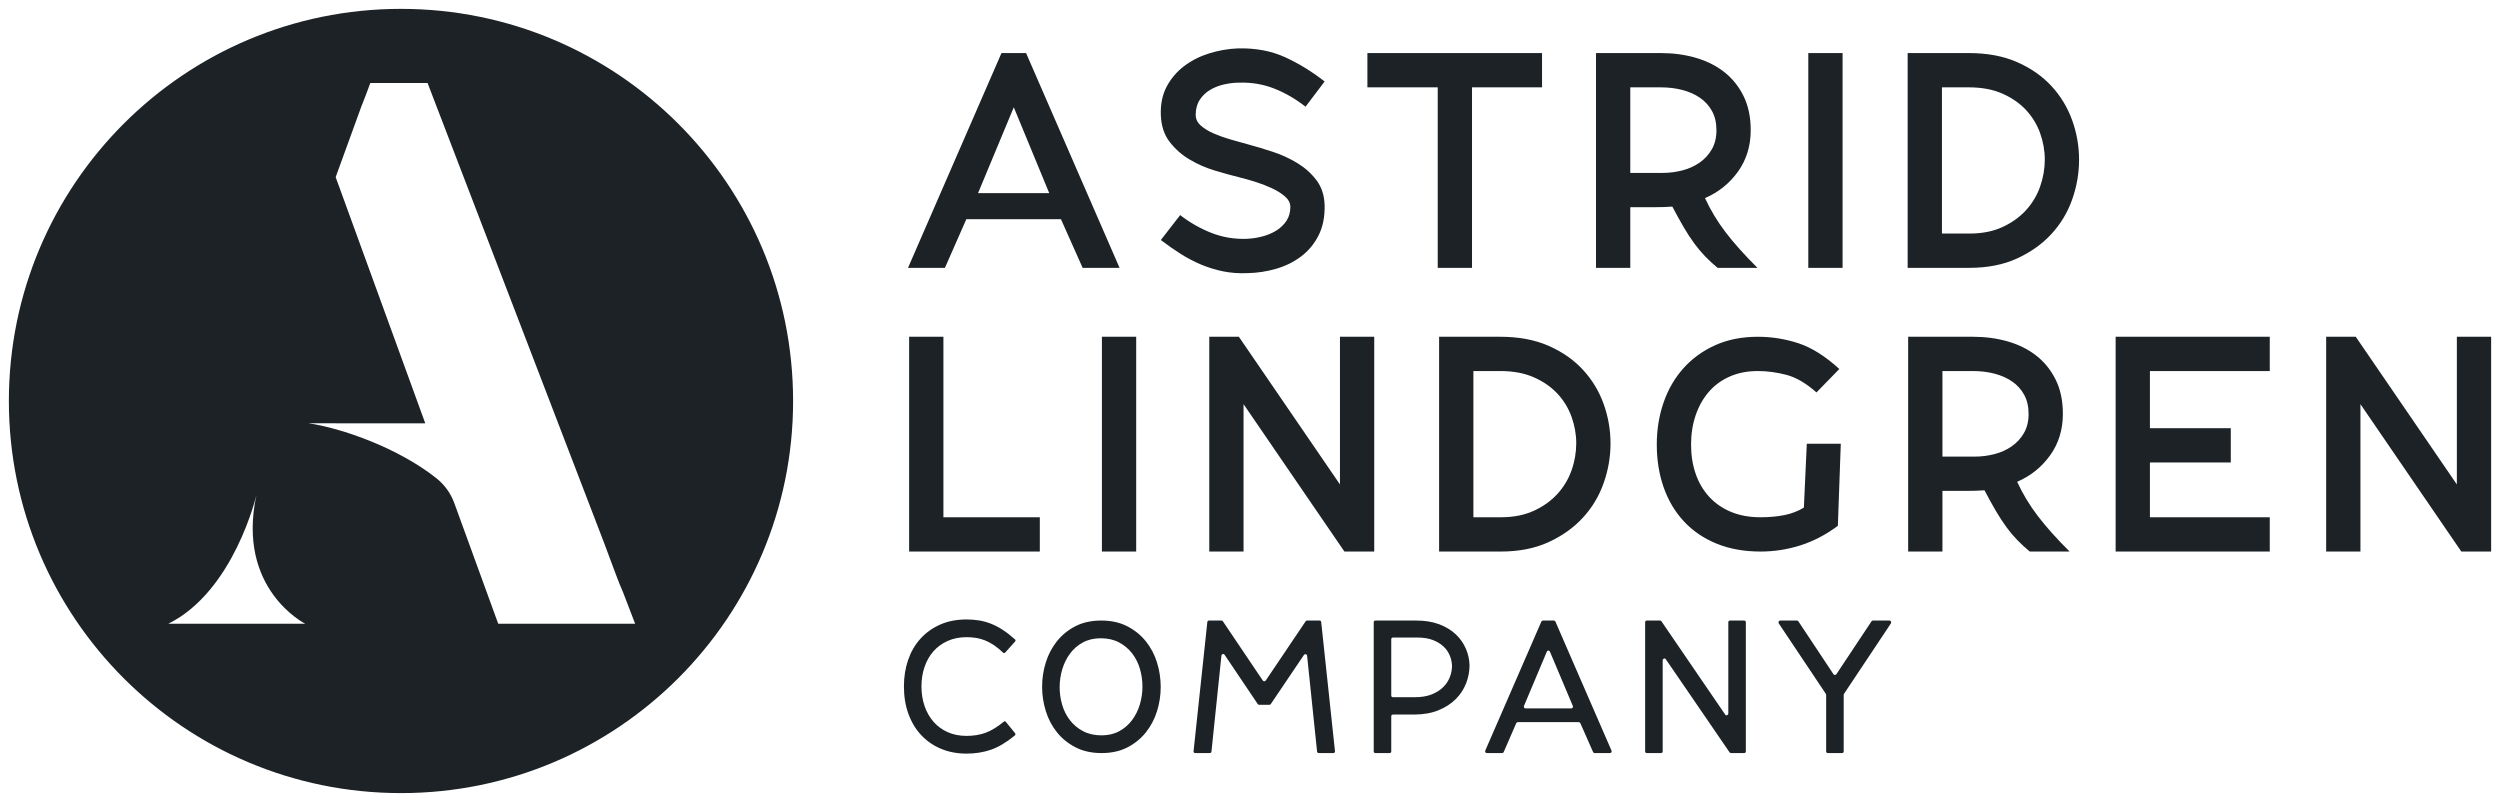
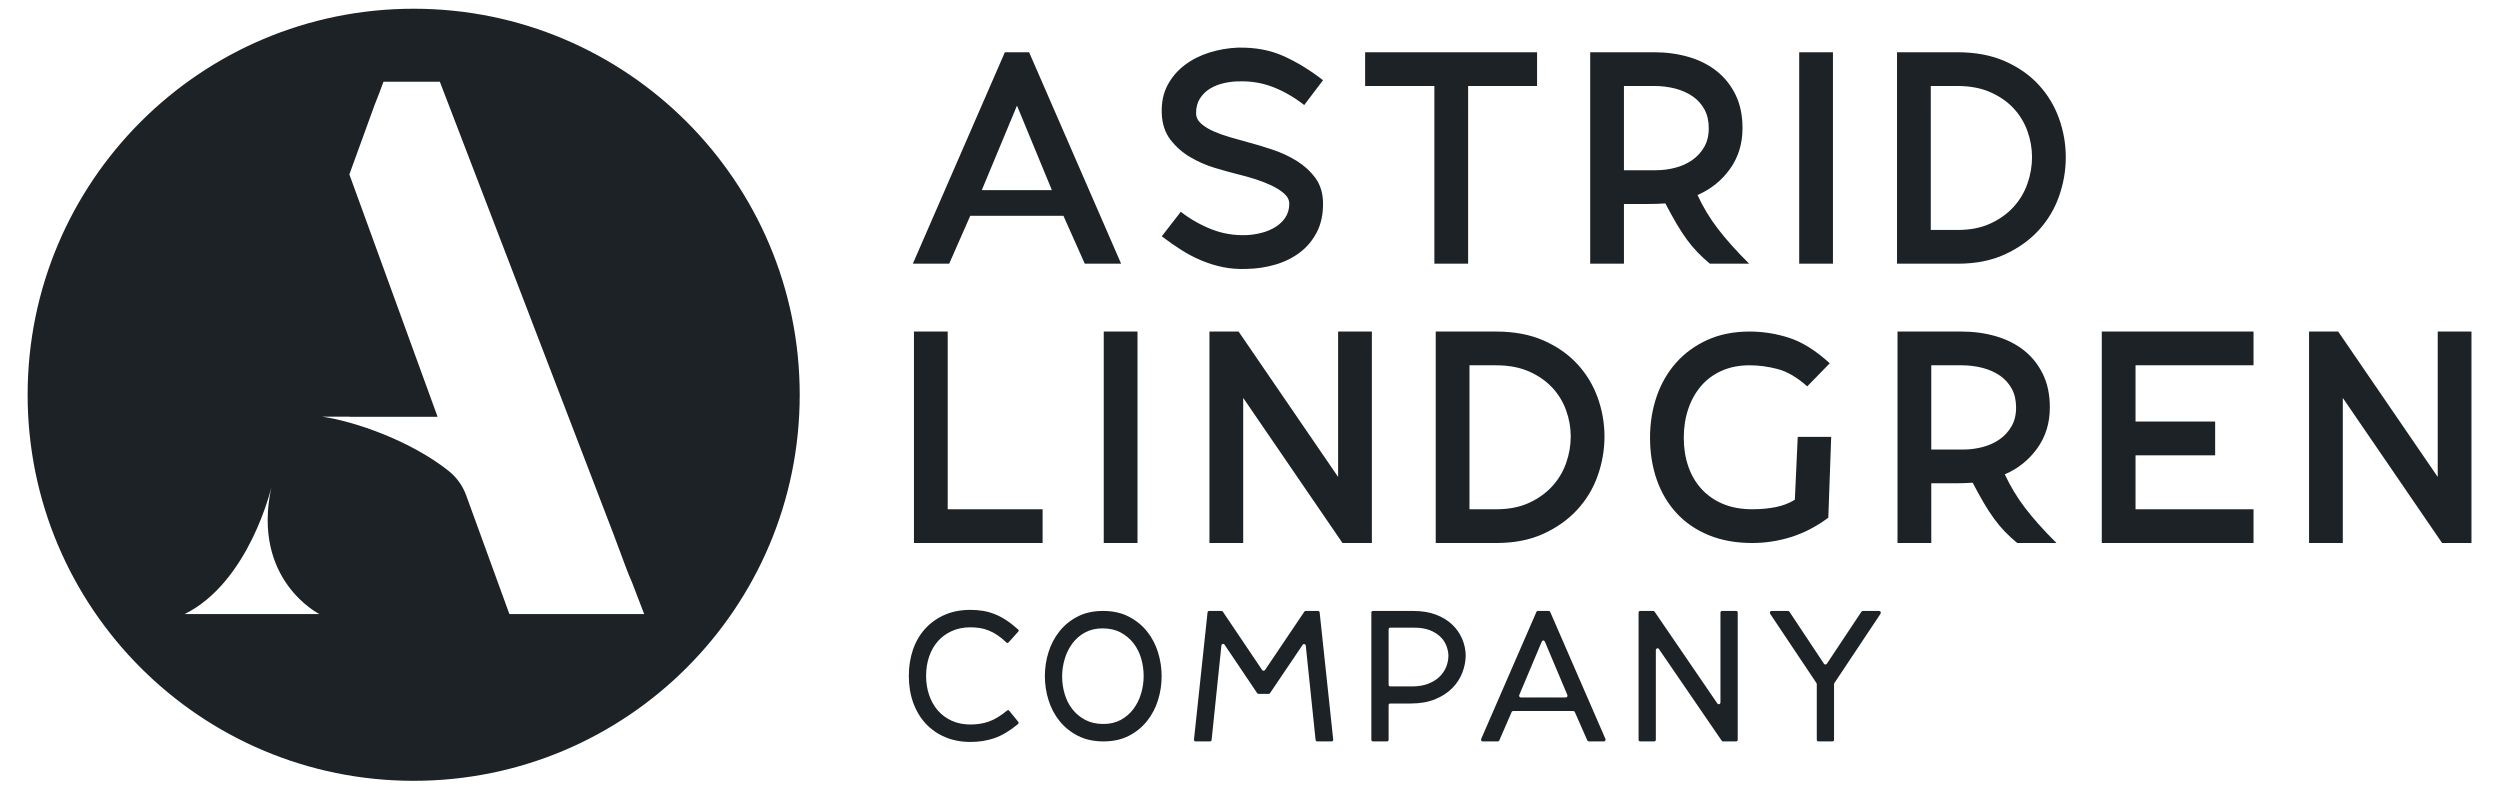
- <svg xmlns="http://www.w3.org/2000/svg" height="180.856" width="563.792" style="isolation:isolate">
+ <svg xmlns="http://www.w3.org/2000/svg" height="177" width="560" style="isolation:isolate" viewBox="0 0 564 181">
  <path d="M228.626 24.191l-8.062 19.362h16.057zm2.774-12.224l21.08 48.436h-8.326l-4.89-10.969H217.92l-4.823 10.969h-8.326l21.079-48.436zM281.381 61.593c-1.986.087-3.839-.046-5.561-.401a26.72 26.72 0 0 1-4.963-1.532 30.634 30.634 0 0 1-4.634-2.433 63.313 63.313 0 0 1-4.436-3.099l4.361-5.619a28.345 28.345 0 0 0 7.005 3.999c2.511.991 5.154 1.442 7.93 1.353a16.58 16.58 0 0 0 3.567-.527 11.36 11.36 0 0 0 3.206-1.353c.946-.594 1.707-1.331 2.279-2.21.572-.88.859-1.914.859-3.101 0-.88-.408-1.67-1.222-2.375-.816-.704-1.818-1.33-3.007-1.881a31.127 31.127 0 0 0-3.8-1.451 57.967 57.967 0 0 0-3.667-1.022c-1.586-.396-3.37-.891-5.352-1.485a25.35 25.35 0 0 1-5.65-2.474 15.757 15.757 0 0 1-4.526-3.992c-1.234-1.606-1.895-3.618-1.983-6.037-.089-2.464.353-4.608 1.323-6.433a13.934 13.934 0 0 1 3.94-4.618c1.654-1.254 3.54-2.21 5.659-2.87a25.11 25.11 0 0 1 6.488-1.122c3.971-.088 7.502.573 10.591 1.982 3.09 1.41 6.069 3.238 8.938 5.485l-4.305 5.683c-2.253-1.762-4.615-3.128-7.087-4.097-2.473-.969-5.1-1.41-7.881-1.322-1.105 0-2.242.132-3.411.397-1.171.264-2.23.683-3.18 1.255a7.053 7.053 0 0 0-2.318 2.247c-.596.925-.894 2.048-.894 3.37 0 .925.386 1.729 1.159 2.412.772.683 1.744 1.278 2.915 1.784 1.169.507 2.438.958 3.807 1.355 1.369.396 2.628.749 3.776 1.057 1.81.485 3.719 1.057 5.729 1.718a26.482 26.482 0 0 1 5.596 2.577c1.722 1.057 3.157 2.357 4.305 3.898 1.148 1.543 1.744 3.437 1.789 5.684.043 2.599-.421 4.846-1.391 6.739-.971 1.895-2.272 3.459-3.905 4.692-1.633 1.234-3.498 2.159-5.594 2.776a24.527 24.527 0 0 1-6.455.991zM331.963 60.403h-7.731V19.698h-15.86v-7.731h39.384v7.731h-15.793v40.705M374.968 38.994a17.58 17.58 0 0 0 4.412-.56c1.449-.373 2.743-.954 3.885-1.745a9.257 9.257 0 0 0 2.766-2.996c.702-1.207 1.055-2.646 1.055-4.314 0-1.668-.33-3.106-.988-4.314a8.637 8.637 0 0 0-2.7-2.996c-1.142-.79-2.47-1.382-3.985-1.778-1.515-.394-3.129-.593-4.841-.593h-6.914v19.296zm-15.041 21.409V11.967h14.631c2.78 0 5.395.353 7.845 1.058 2.45.705 4.59 1.773 6.422 3.204 1.831 1.432 3.287 3.238 4.369 5.419 1.081 2.18 1.622 4.747 1.622 7.698 0 3.568-.956 6.685-2.867 9.35-1.911 2.666-4.39 4.659-7.441 5.98a40.65 40.65 0 0 0 4.645 7.699c1.864 2.444 4.258 5.121 7.183 8.028h-8.986a34.773 34.773 0 0 1-2.799-2.577 27.413 27.413 0 0 1-2.47-2.94 42.92 42.92 0 0 1-2.371-3.635 107.31 107.31 0 0 1-2.568-4.658c-.572.044-1.208.077-1.91.099-.703.023-1.394.033-2.075.033H367.658v13.678zM407.801 60.403h7.731V11.967h-7.731zM444.151 52.672c2.819 0 5.287-.483 7.401-1.451 2.114-.966 3.888-2.23 5.319-3.791a15.383 15.383 0 0 0 3.205-5.342 18.262 18.262 0 0 0 1.058-6.101c0-2.022-.354-4.011-1.058-5.968a15.108 15.108 0 0 0-3.172-5.21c-1.411-1.516-3.183-2.747-5.319-3.693-2.138-.945-4.658-1.418-7.566-1.418h-6.079v32.974zm-13.943 7.731V11.967h13.787c4.178 0 7.817.683 10.917 2.048 3.1 1.367 5.685 3.172 7.751 5.419a22.43 22.43 0 0 1 4.651 7.698 26.158 26.158 0 0 1 1.55 8.888c0 3.04-.516 6.024-1.55 8.954a22.38 22.38 0 0 1-4.684 7.797c-2.088 2.27-4.672 4.108-7.75 5.518-3.079 1.41-6.663 2.114-10.753 2.114zM212.756 116.65h21.74v7.731h-29.472V75.945h7.732v40.705M248.499 124.381h7.731V75.945h-7.731zM303.189 124.381l-22.747-33.238v33.238h-7.731V75.945h6.674l22.798 33.304V75.945h7.731v48.436h-6.725M338.486 116.65c2.819 0 5.287-.483 7.401-1.451 2.114-.966 3.887-2.23 5.319-3.791a15.383 15.383 0 0 0 3.205-5.342 18.262 18.262 0 0 0 1.058-6.101c0-2.022-.354-4.011-1.058-5.968a15.123 15.123 0 0 0-3.172-5.21c-1.411-1.517-3.183-2.747-5.319-3.693-2.138-.945-4.658-1.418-7.566-1.418h-6.08v32.974zm-13.943 7.731V75.945h13.787c4.178 0 7.817.684 10.917 2.049 3.1 1.366 5.685 3.171 7.751 5.418a22.428 22.428 0 0 1 4.65 7.698 26.14 26.14 0 0 1 1.551 8.888c0 3.04-.516 6.025-1.551 8.954a22.362 22.362 0 0 1-4.683 7.797c-2.088 2.27-4.672 4.109-7.75 5.518-3.079 1.41-6.663 2.114-10.753 2.114zM397.024 124.381c-3.7 0-7.004-.594-9.912-1.784-2.907-1.189-5.364-2.863-7.368-5.022-2.005-2.158-3.524-4.713-4.559-7.665-1.036-2.951-1.553-6.167-1.553-9.648 0-3.347.506-6.497 1.519-9.449 1.014-2.951 2.5-5.528 4.461-7.731 1.96-2.203 4.35-3.942 7.17-5.221 2.819-1.277 6.034-1.916 9.648-1.916 3.127 0 6.177.49 9.151 1.466 2.974.978 6.047 2.911 9.219 5.799l-5.154 5.29c-2.336-2.07-4.593-3.391-6.774-3.965-2.181-.571-4.328-.859-6.442-.859-2.379 0-4.505.417-6.377 1.251-1.873.834-3.447 1.996-4.725 3.489-1.278 1.491-2.259 3.247-2.94 5.264-.684 2.019-1.025 4.213-1.025 6.582 0 2.37.341 4.553 1.025 6.55.681 1.996 1.695 3.729 3.039 5.198 1.344 1.47 2.984 2.611 4.924 3.423 1.937.811 4.162 1.217 6.673 1.217 1.983 0 3.789-.165 5.418-.496 1.63-.33 3.083-.892 4.362-1.685l.661-14.405h7.665l-.661 18.519c-2.688 2-5.496 3.466-8.425 4.4a29.552 29.552 0 0 1-9.02 1.398zM445.363 102.972c1.494 0 2.963-.186 4.412-.56 1.449-.373 2.744-.954 3.885-1.745a9.24 9.24 0 0 0 2.766-2.997c.703-1.206 1.055-2.644 1.055-4.313 0-1.668-.33-3.106-.989-4.314a8.606 8.606 0 0 0-2.699-2.996c-1.143-.79-2.471-1.382-3.985-1.778-1.514-.394-3.128-.593-4.84-.593h-6.914v19.296zm-15.042 21.409V75.945h14.632c2.779 0 5.396.353 7.845 1.057 2.449.706 4.591 1.774 6.423 3.205 1.831 1.432 3.287 3.238 4.369 5.419 1.081 2.18 1.622 4.747 1.622 7.698 0 3.568-.956 6.685-2.867 9.35-1.911 2.666-4.391 4.659-7.442 5.98a40.707 40.707 0 0 0 4.646 7.699c1.863 2.444 4.258 5.121 7.183 8.028h-8.987a35.133 35.133 0 0 1-2.8-2.577 27.642 27.642 0 0 1-2.469-2.94 43.168 43.168 0 0 1-2.37-3.635 107.242 107.242 0 0 1-2.569-4.658c-.571.044-1.208.077-1.91.099a66.3 66.3 0 0 1-2.074.033h-5.499v13.678zM503.08 104.293h-18.237v12.357h27.026v7.731h-34.758V75.945h34.758v7.731h-27.026v12.886h18.237v7.731M555.067 124.381L532.32 91.143v33.238h-7.731V75.945h6.674l22.798 33.304V75.945h7.731v48.436h-6.725M217.958 169.952c-2.094 0-4.003-.361-5.729-1.082a12.849 12.849 0 0 1-4.455-3.062c-1.243-1.321-2.208-2.912-2.894-4.777-.687-1.864-1.03-3.94-1.03-6.226 0-2.151.316-4.144.948-5.982.632-1.837 1.556-3.429 2.772-4.777 1.217-1.346 2.695-2.408 4.435-3.184 1.739-.775 3.724-1.164 5.953-1.164 1.032 0 1.998.077 2.895.227.897.151 1.779.398 2.65.742.869.343 1.739.796 2.609 1.359.87.563 1.794 1.282 2.773 2.158.189.162.189.34 0 .529l-2.121 2.365c-.19.218-.366.259-.53.123-.733-.707-1.44-1.284-2.12-1.733a10.969 10.969 0 0 0-1.998-1.06 9.45 9.45 0 0 0-1.997-.55 13.658 13.658 0 0 0-2.161-.164c-1.577 0-2.997.286-4.261.855-1.264.57-2.331 1.35-3.201 2.34-.87.991-1.536 2.164-1.997 3.521-.463 1.357-.694 2.821-.694 4.395 0 1.573.231 3.039.694 4.395.461 1.357 1.127 2.537 1.997 3.541a9.152 9.152 0 0 0 3.201 2.361c1.264.569 2.684.854 4.261.854 1.576 0 3.003-.231 4.281-.693 1.277-.462 2.663-1.305 4.159-2.528.163-.136.326-.095.489.123l1.998 2.446c.163.218.149.408-.041.571-1.876 1.537-3.656 2.601-5.341 3.191-1.686.591-3.534.886-5.545.886zM248.203 143.939c-1.499 0-2.827.313-3.985.938a8.73 8.73 0 0 0-2.901 2.507 11.396 11.396 0 0 0-1.757 3.547 14.064 14.064 0 0 0-.02 8.012c.38 1.305.967 2.467 1.756 3.486a9.033 9.033 0 0 0 2.963 2.467c1.185.626 2.567.938 4.147.938 1.526 0 2.861-.312 4.005-.938a8.903 8.903 0 0 0 2.881-2.487 11.13 11.13 0 0 0 1.757-3.527c.395-1.318.592-2.67.592-4.057 0-1.359-.191-2.691-.572-3.995a10.389 10.389 0 0 0-1.757-3.487 9.087 9.087 0 0 0-2.942-2.466c-1.171-.625-2.561-.938-4.167-.938zm.224 25.89c-2.23 0-4.179-.428-5.851-1.284-1.672-.856-3.072-1.984-4.199-3.384-1.129-1.4-1.972-2.997-2.528-4.791a18.428 18.428 0 0 1-.836-5.504c0-1.876.278-3.703.836-5.484a14.551 14.551 0 0 1 2.507-4.771c1.114-1.399 2.501-2.527 4.159-3.383 1.657-.857 3.601-1.285 5.83-1.285s4.179.428 5.851 1.285c1.672.856 3.072 1.984 4.2 3.383a14.362 14.362 0 0 1 2.527 4.791 18.43 18.43 0 0 1 .836 5.505c0 1.875-.278 3.703-.836 5.484a14.574 14.574 0 0 1-2.507 4.77c-1.115 1.4-2.501 2.528-4.159 3.384-1.658.856-3.602 1.284-5.83 1.284zM275.451 139.943a.39.39 0 0 1 .326.163l9.01 13.374a.39.39 0 0 0 .327.163.39.39 0 0 0 .326-.163l9.01-13.374a.39.39 0 0 1 .326-.163h2.773c.245 0 .381.123.408.367l3.099 29.071c.026.299-.11.448-.408.448h-3.221c-.244 0-.381-.122-.407-.366l-2.244-21.569c-.027-.19-.128-.306-.305-.347-.177-.041-.32.02-.428.184l-7.462 11.049a.386.386 0 0 1-.326.163h-2.283a.386.386 0 0 1-.326-.163l-7.461-11.09c-.109-.163-.252-.225-.429-.184-.177.041-.279.157-.305.347l-2.243 21.61c-.027.244-.163.366-.408.366h-3.221c-.299 0-.435-.149-.408-.448l3.1-29.071c.026-.244.162-.367.407-.367zM313.752 156.823c0 .272.136.408.408.408h4.933c1.44 0 2.684-.204 3.731-.612 1.046-.407 1.916-.951 2.61-1.631a6.435 6.435 0 0 0 1.528-2.283 7.064 7.064 0 0 0 .489-2.569 6.692 6.692 0 0 0-.509-2.324 5.802 5.802 0 0 0-1.427-2.038c-.639-.598-1.441-1.081-2.406-1.448-.965-.367-2.127-.55-3.486-.55h-5.463c-.272 0-.408.136-.408.408zm0 12.598c0 .273-.137.408-.408.408h-3.139c-.272 0-.408-.135-.408-.408v-29.07c0-.271.136-.408.408-.408h9.155c2.008 0 3.758.286 5.25.856 1.493.571 2.734 1.332 3.724 2.284a9.78 9.78 0 0 1 2.258 3.241 9.986 9.986 0 0 1 .814 3.731c0 1.359-.258 2.705-.772 4.036a10.24 10.24 0 0 1-2.34 3.568c-1.044 1.047-2.353 1.889-3.925 2.528-1.572.639-3.416.958-5.531.958h-4.678c-.272 0-.408.136-.408.408zM354.324 159.758c.163 0 .279-.061.347-.183a.434.434 0 0 0 .02-.387l-5.137-12.191c-.082-.19-.204-.285-.367-.285-.164 0-.286.095-.367.285l-5.137 12.191a.428.428 0 0 0 .02.387c.068.122.184.183.347.183zm-6.727-19.57a.42.42 0 0 1 .407-.245h2.365a.42.42 0 0 1 .407.245l12.64 29.071a.428.428 0 0 1-.02.387c-.068.122-.184.183-.346.183h-3.426c-.162 0-.285-.081-.366-.244l-2.855-6.483c-.081-.163-.204-.244-.367-.244h-13.699a.422.422 0 0 0-.408.244l-2.813 6.483a.422.422 0 0 1-.408.244h-3.384c-.163 0-.279-.061-.346-.183a.425.425 0 0 1-.021-.387zM393.718 169.421c0 .273-.136.408-.407.408h-2.936a.384.384 0 0 1-.326-.163l-14.353-20.957c-.108-.189-.257-.251-.448-.184-.19.069-.285.198-.285.388v20.508c0 .273-.137.408-.408.408h-3.14c-.271 0-.407-.135-.407-.408v-29.07c0-.271.136-.408.407-.408h2.936c.136 0 .245.055.327.163l14.351 20.998c.109.191.258.252.449.184.19-.068.286-.198.286-.388v-20.549c0-.271.134-.408.407-.408h3.14c.271 0 .407.137.407.408zM413.483 152.052c.082.11.189.164.324.164a.381.381 0 0 0 .323-.164l7.934-11.946a.387.387 0 0 1 .326-.163h3.669c.19 0 .319.068.387.204.068.136.062.285-.02.449l-10.561 15.86a.442.442 0 0 0-.081.245v12.72c0 .273-.135.408-.403.408h-3.149c-.268 0-.403-.135-.403-.408v-12.72a.442.442 0 0 0-.081-.245l-10.601-15.86c-.082-.164-.088-.313-.021-.449.068-.136.197-.204.388-.204h3.71c.135 0 .245.055.327.163zM112.355 140.66l-9.903-27.206a12.708 12.708 0 0 0-4.053-5.618c-8.742-6.935-21.563-11.341-28.88-12.386h6.195v.017h20.191L75.699 39.948l5.789-15.931a150.53 150.53 0 0 0 2.024-5.299h12.91l39.793 103.665c.911 2.428 1.822 4.865 2.733 7.322.511 1.38 1.02 2.64 1.53 3.783l2.753 7.172zm-74.391 0c14.822-7.335 19.865-29.034 19.865-29.034-4.585 21.24 11.002 29.034 11.002 29.034zM90.428 2C41.591 2 2 41.59 2 90.428c0 48.838 39.591 88.428 88.428 88.428 48.837 0 88.428-39.59 88.428-88.428C178.856 41.59 139.265 2 90.428 2z" fill="#1c2225" fill-rule="evenodd" />
</svg>
